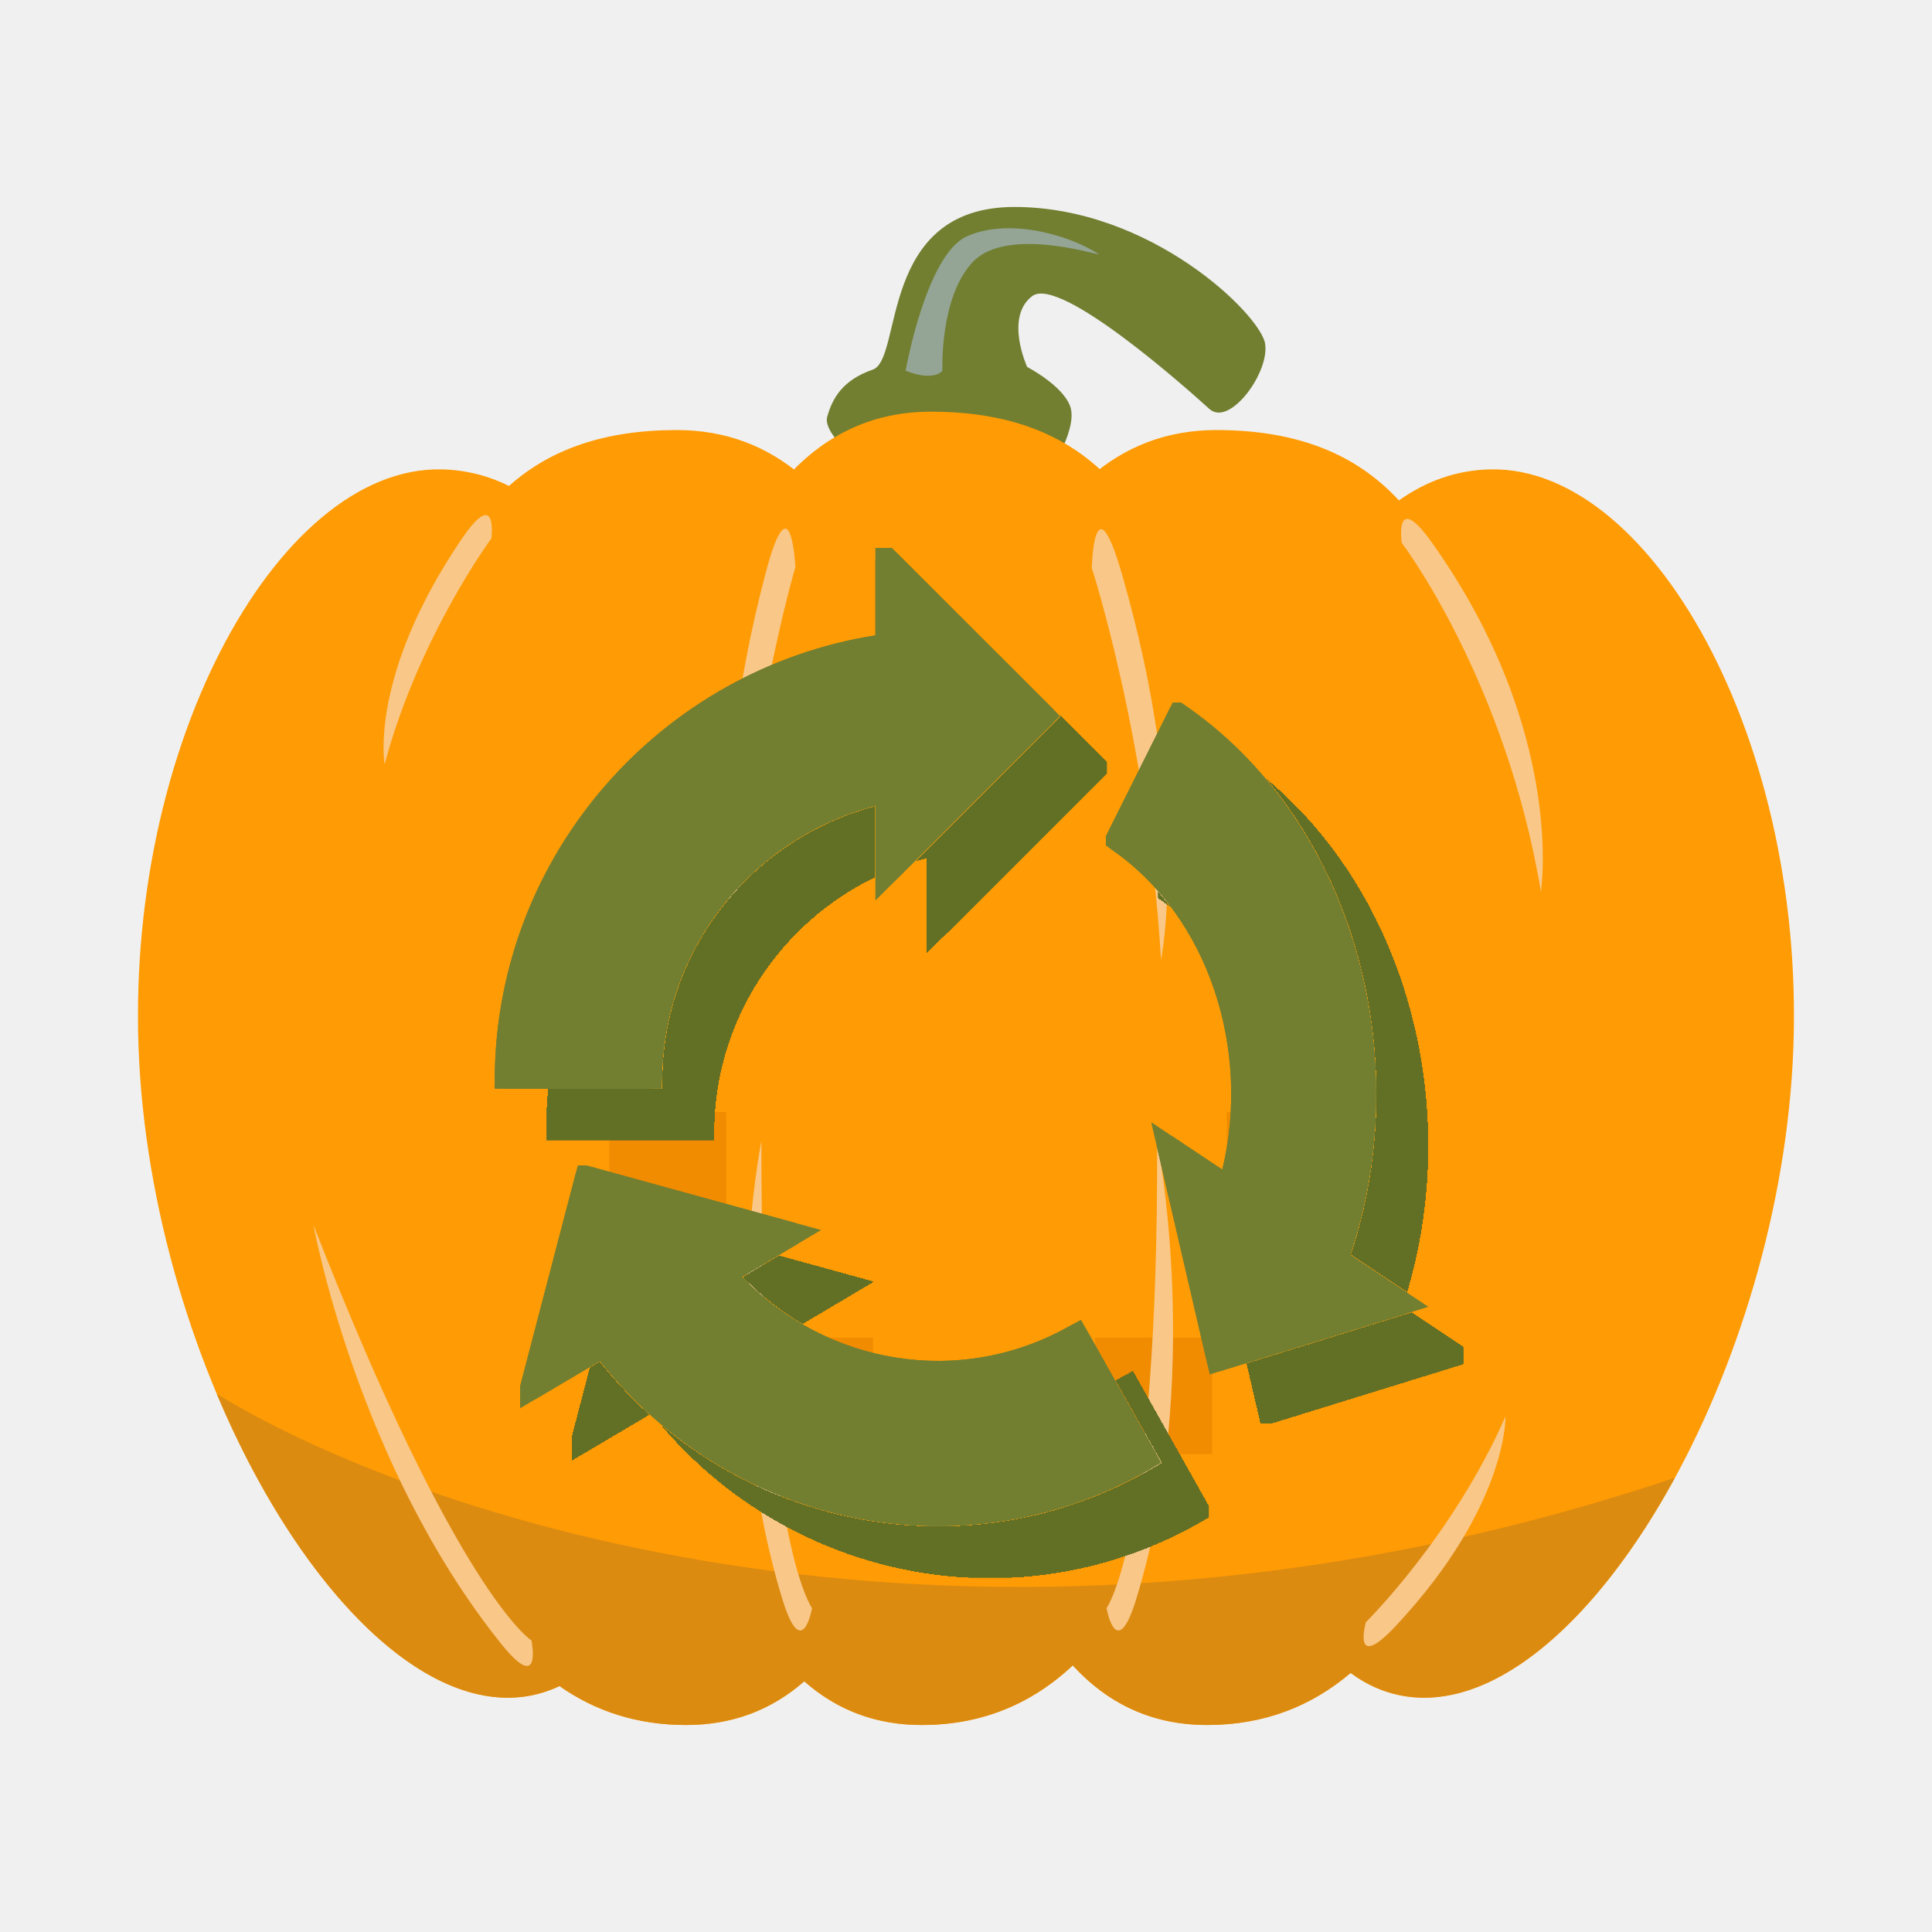
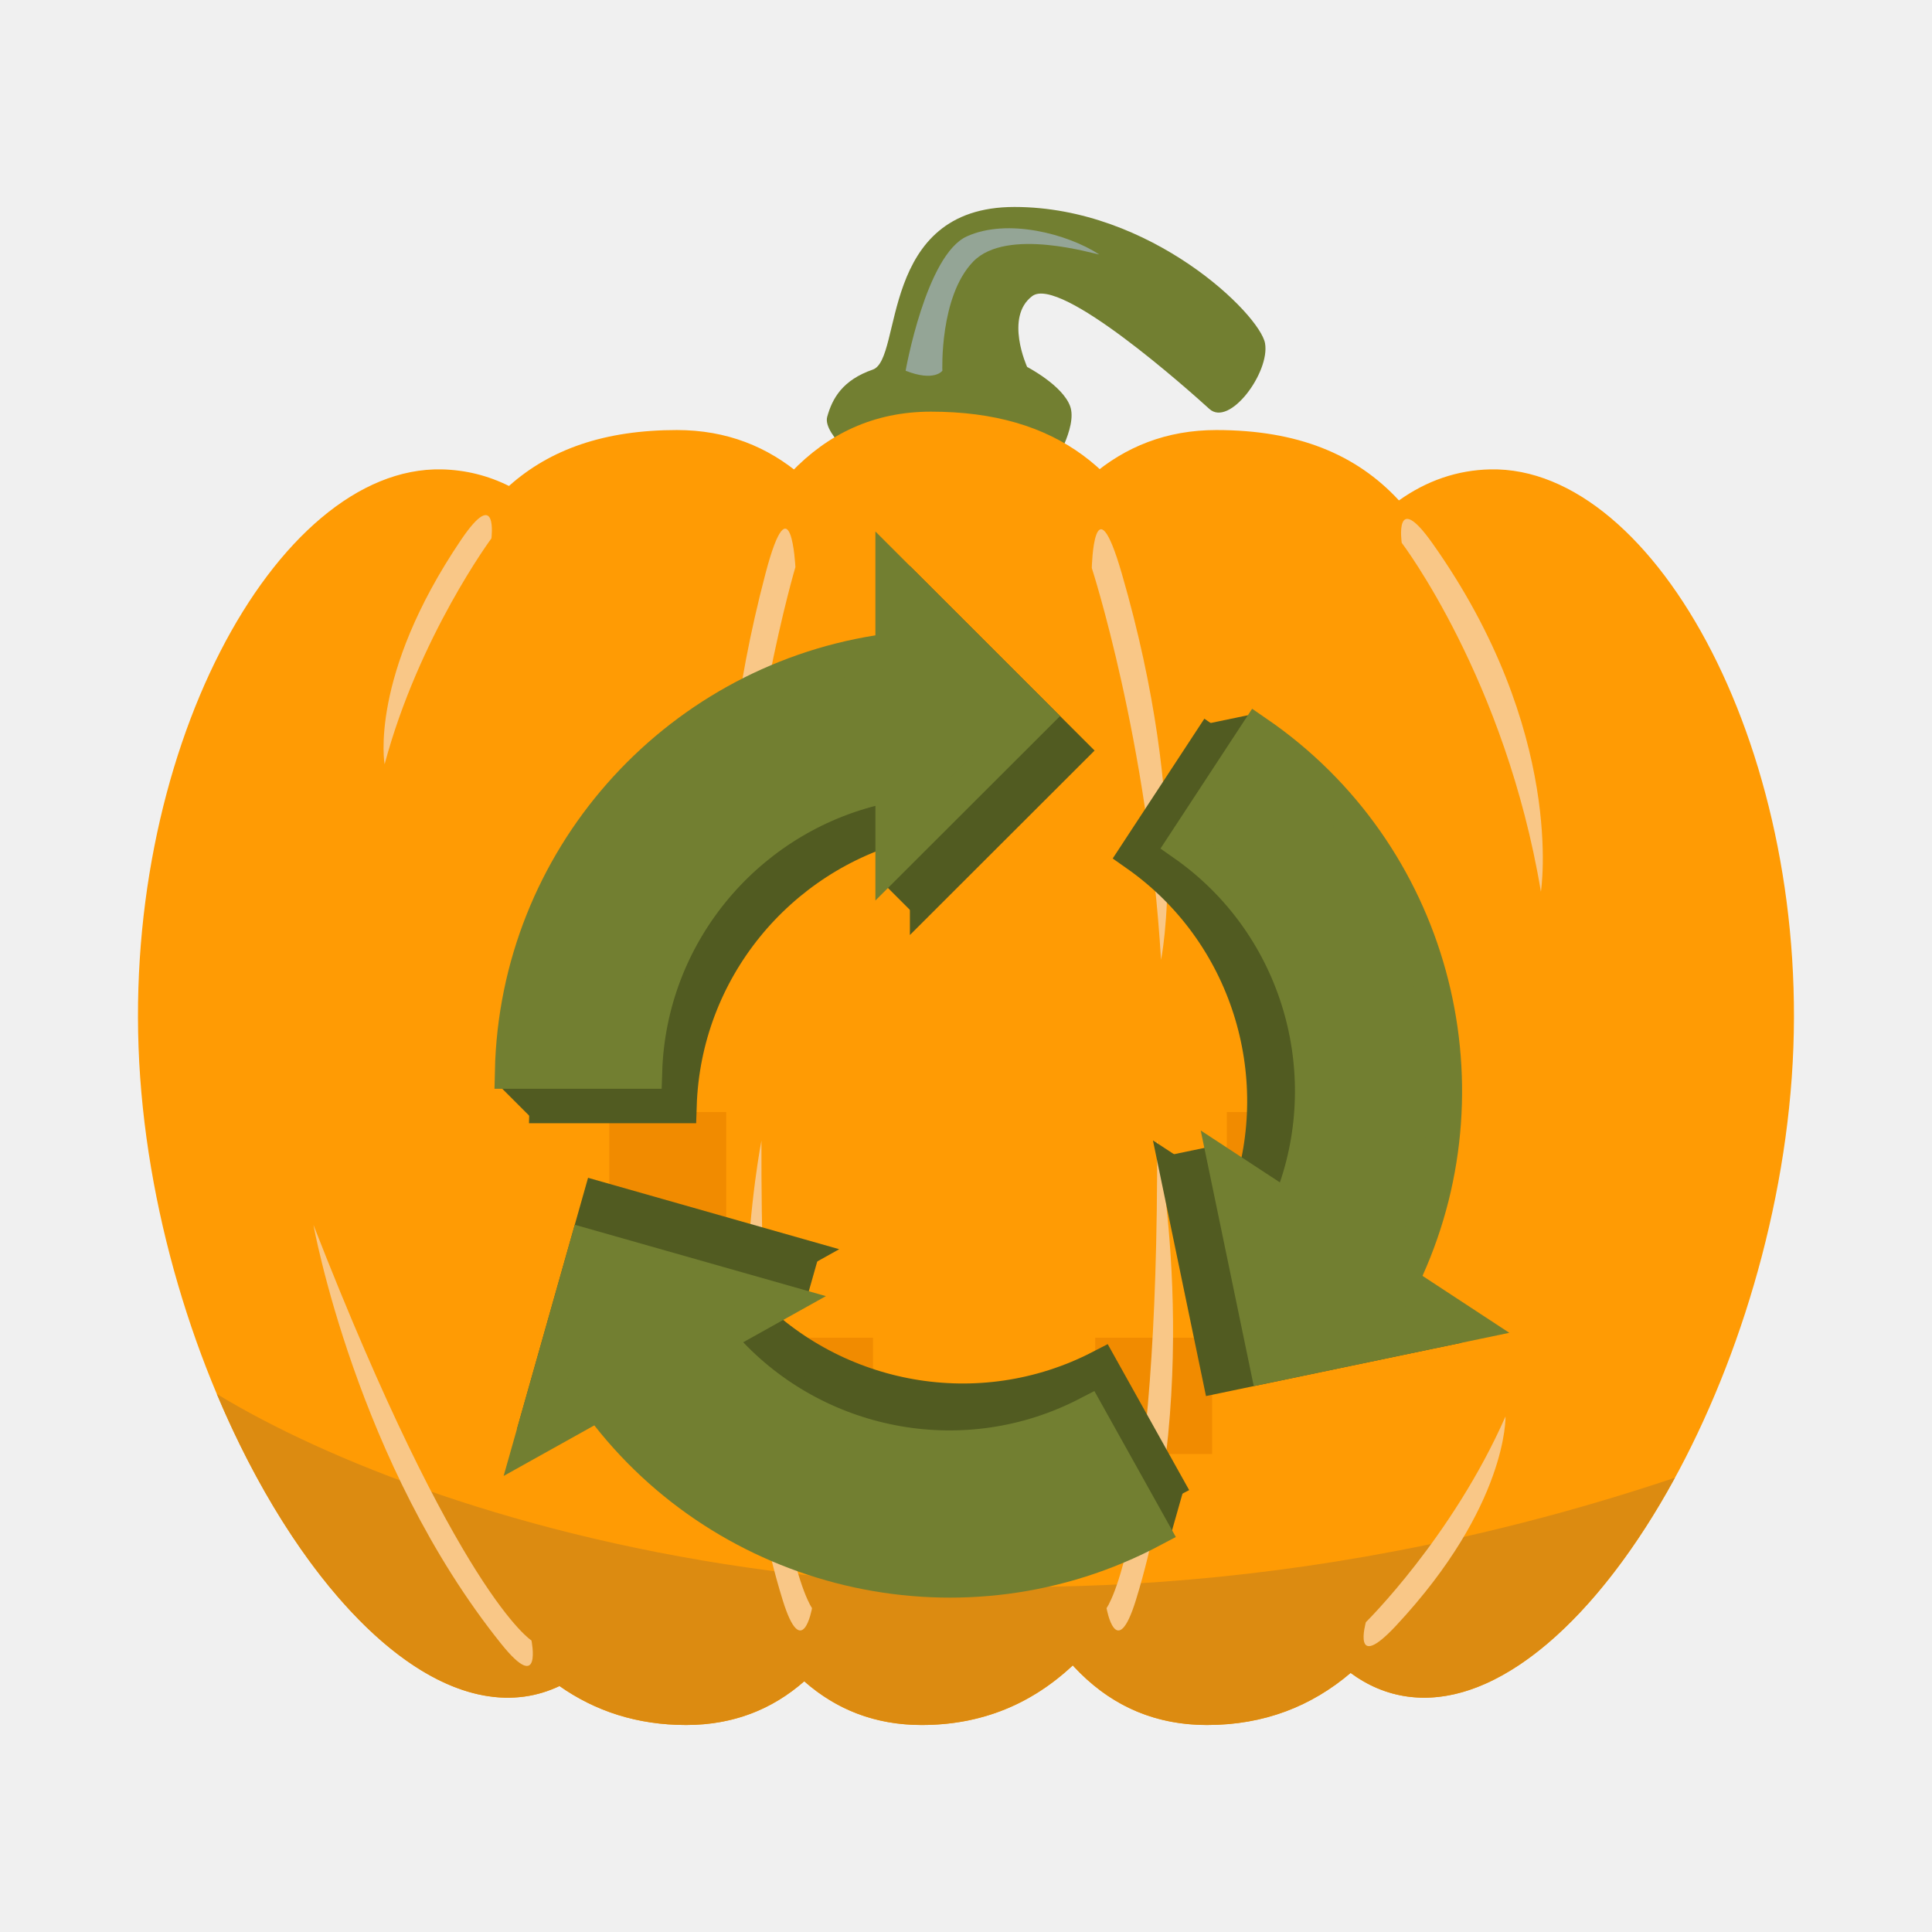
<svg xmlns="http://www.w3.org/2000/svg" width="56" height="56" viewBox="0 0 56 56" fill="none">
  <g clip-path="url(#clip0_545_3845)">
    <g clip-path="url(#clip1_545_3845)">
      <path d="M25.151 13.604C25.151 13.604 23.83 12.615 23.977 12.082C24.125 11.549 24.418 11.018 25.298 10.713C26.178 10.409 25.445 5.999 29.405 5.999C33.366 5.999 36.522 9.116 36.668 9.952C36.814 10.789 35.64 12.386 35.054 11.853C34.467 11.32 30.726 7.975 29.919 8.583C29.112 9.192 29.772 10.636 29.772 10.636C29.772 10.636 30.799 11.168 31.019 11.776C31.239 12.385 30.506 13.525 30.506 13.525L25.151 13.601V13.604Z" fill="#727F31" />
      <path d="M35.498 30.733C35.363 18.799 34.301 11.932 26.983 11.932C20.33 11.932 18.999 22.356 19.133 30.64C19.29 40.427 20.463 50 26.717 50C33.569 50 35.61 40.52 35.498 30.733Z" fill="#FF9B04" />
      <path d="M35.256 12.465C37.608 12.465 39.312 13.165 40.549 14.505C41.351 13.934 42.237 13.625 43.201 13.605C48.002 13.508 52.598 21.922 51.935 31.231C51.272 40.541 45.568 49.843 40.791 49.175C40.189 49.09 39.642 48.856 39.148 48.491C38.017 49.453 36.644 50 34.989 50C29.036 50 27.689 41.445 27.438 32.3C27.186 41.445 25.84 50 19.887 50C18.464 50 17.249 49.596 16.217 48.871C15.899 49.021 15.564 49.125 15.209 49.175C10.432 49.843 4.727 40.541 4.063 31.231C3.401 21.923 7.997 13.508 12.798 13.605C13.491 13.62 14.143 13.783 14.753 14.086C15.947 13.02 17.527 12.465 19.62 12.465C25.401 12.465 27.163 20.227 27.438 27.62C27.712 20.227 29.475 12.465 35.256 12.465Z" fill="#FF9B04" />
      <path d="M6.284 40.405C12.557 44.221 28.813 49.454 48.548 42.833C46.349 46.869 43.43 49.543 40.792 49.175C40.19 49.091 39.643 48.855 39.148 48.491C38.018 49.454 36.645 50 34.99 50C33.376 50 32.102 49.37 31.095 48.272C29.923 49.37 28.48 50 26.717 50C25.355 50 24.234 49.545 23.311 48.733C22.386 49.544 21.259 50 19.888 50C18.465 50 17.25 49.596 16.218 48.871C15.9 49.021 15.565 49.125 15.209 49.175C12.071 49.614 8.531 45.749 6.284 40.405Z" fill="#DC8B11" />
      <path d="M38.949 32.234H35.56V35.605H38.949V32.234Z" fill="#F18B00" />
      <path d="M21.05 32.234H17.661V35.605H21.05V32.234Z" fill="#F18B00" />
      <path d="M25.305 38.774H21.916V42.145H25.305V38.774Z" fill="#F18B00" />
      <path d="M35.135 38.774H31.746V42.145H35.135V38.774Z" fill="#F18B00" />
      <path d="M40.63 15.734C40.63 15.734 43.637 19.688 44.664 25.847C44.664 25.847 45.398 21.209 41.51 15.734C40.401 14.173 40.63 15.734 40.63 15.734Z" fill="#F9C787" />
      <path d="M15.406 47.551C15.406 47.551 13.267 46.226 9.085 35.503C9.085 35.503 10.332 42.424 14.531 47.652C15.727 49.141 15.405 47.551 15.405 47.551H15.406Z" fill="#F9C787" />
      <path d="M23.538 46.614C23.538 46.614 22.035 44.584 22.071 33.06C22.071 33.06 20.699 39.957 22.687 46.381C23.254 48.212 23.537 46.614 23.537 46.614L23.538 46.614Z" fill="#F9C787" />
      <path d="M32.073 46.614C32.073 46.614 33.577 44.584 33.54 33.06C33.54 33.06 34.913 39.957 32.924 46.381C32.357 48.212 32.074 46.614 32.074 46.614L32.073 46.614Z" fill="#F9C787" />
      <path d="M39.591 47.019C39.591 47.019 42.097 44.554 43.638 41.056C43.638 41.056 43.711 43.641 40.466 47.12C39.165 48.514 39.591 47.019 39.591 47.019Z" fill="#F9C787" />
      <path d="M14.244 15.605C14.244 15.605 12.141 18.448 11.148 22.153C11.148 22.153 10.684 19.611 13.364 15.648C14.438 14.06 14.244 15.605 14.244 15.605Z" fill="#F9C787" />
      <path d="M23.055 16.438C23.055 16.438 21.552 21.484 21.329 27.845C21.329 27.845 20.346 23.623 22.19 16.618C22.929 13.813 23.055 16.438 23.055 16.438Z" fill="#F9C787" />
      <path d="M31.646 16.463C31.646 16.463 33.273 21.47 33.653 27.823C33.653 27.823 34.532 23.578 32.515 16.622C31.707 13.835 31.646 16.463 31.646 16.463Z" fill="#F9C787" />
      <path d="M26.25 10.746C26.25 10.746 26.842 7.39 28.022 6.853C29.202 6.316 30.942 6.779 31.862 7.375C31.747 7.375 29.186 6.57 28.207 7.584C27.229 8.597 27.315 10.746 27.315 10.746C27.315 10.746 27.085 11.075 26.25 10.746Z" fill="#94A596" />
-       <g filter="url(#filter0_d_545_3845)">
-         <path d="M30.483 20.511L25.975 16.007C25.893 15.925 25.776 15.881 25.662 15.901C25.492 15.931 25.374 16.078 25.374 16.243V18.416C19.17 19.4 14.402 24.749 14.339 31.205C14.339 31.206 14.339 31.207 14.339 31.209C14.338 31.401 14.493 31.558 14.685 31.558H18.843C19.033 31.558 19.188 31.404 19.189 31.213C19.189 31.207 19.189 31.203 19.189 31.199C19.25 27.427 21.863 24.263 25.374 23.358V25.255C25.374 25.371 25.425 25.484 25.52 25.55C25.582 25.593 25.652 25.614 25.721 25.614C25.811 25.614 25.899 25.579 25.966 25.512L30.483 21C30.619 20.865 30.619 20.646 30.483 20.511Z" fill="#727F31" />
-         <path d="M30.02 20.755L25.874 24.896V22.713L25.25 22.874C21.568 23.823 18.818 27.113 18.694 31.058H14.844C14.977 24.919 19.534 19.848 25.452 18.91L25.874 18.844V16.612L30.02 20.755Z" stroke="#727F31" />
-       </g>
-       <g filter="url(#filter1_d_545_3845)">
-         <path d="M16.678 34.048L15.09 40.129C15.061 40.24 15.081 40.361 15.153 40.449C15.26 40.58 15.438 40.608 15.575 40.526L17.389 39.452C21.194 44.272 27.951 45.706 33.367 42.569C33.367 42.569 33.369 42.568 33.37 42.567C33.53 42.473 33.587 42.263 33.494 42.099L31.494 38.543C31.402 38.38 31.199 38.324 31.04 38.417C31.035 38.42 31.031 38.422 31.028 38.424C27.852 40.236 23.956 39.565 21.511 37.01L23.093 36.072C23.19 36.015 23.26 35.915 23.27 35.801C23.276 35.727 23.259 35.657 23.226 35.598C23.183 35.521 23.111 35.463 23.024 35.439L17.086 33.806C16.908 33.757 16.726 33.865 16.678 34.048Z" fill="#727F31" />
-         <path d="M22.533 35.823L21.257 36.58L20.715 36.901L21.15 37.355C23.713 40.034 27.782 40.766 31.139 38.932L32.982 42.209C27.811 45.119 21.406 43.734 17.781 39.142L17.511 38.799L17.134 39.022L15.669 39.888L17.12 34.334L22.533 35.823Z" stroke="#727F31" />
-       </g>
-       <g filter="url(#filter2_d_545_3845)">
-         <path d="M35.355 39.749L40.69 38.099C40.787 38.069 40.87 37.99 40.905 37.881C40.956 37.719 40.897 37.544 40.773 37.462L39.141 36.374C41.09 30.511 39.137 23.706 34.317 20.421C34.316 20.42 34.315 20.42 34.314 20.419C34.17 20.322 33.986 20.378 33.902 20.544L32.102 24.144C32.019 24.309 32.068 24.52 32.21 24.616C32.215 24.619 32.218 24.621 32.221 24.623C35.027 26.564 36.27 30.409 35.429 33.901L34.005 32.952C33.918 32.894 33.811 32.882 33.72 32.931C33.661 32.963 33.615 33.013 33.585 33.073C33.546 33.151 33.534 33.245 33.556 33.336L34.988 39.504C35.031 39.689 35.195 39.798 35.355 39.749Z" fill="#727F31" />
-         <path d="M34.241 20.982C38.701 24.178 40.525 30.621 38.666 36.216L38.546 36.578L38.863 36.79L40.248 37.712L35.431 39.202L34.14 33.643L35.152 34.317L35.748 34.715L35.915 34.019C36.788 30.392 35.53 26.37 32.594 24.276L34.241 20.982Z" stroke="#727F31" />
-       </g>
+       <path d="M31.02 21.755L26.874 25.896V23.713L26.25 23.874C22.568 24.823 19.818 28.113 19.694 32.058H15.844C15.977 25.919 20.534 20.848 26.452 19.91L26.874 19.844V17.612L31.02 21.755Z" fill="#515B21" stroke="#515B21" />
+       <path d="M15.5 32.5L14.5 31.5L16 31L15.5 32.5Z" fill="#515B21" />
+       <path d="M26.5 26.5L25.5 25.5L27.5 24.5L26.5 26.5Z" fill="#515B21" />
+       <path d="M30.02 20.755L25.874 24.896V22.713L25.25 22.874C21.568 23.823 18.818 27.113 18.694 31.058H14.844C14.977 24.919 19.534 19.848 25.452 18.91L25.874 18.844V16.612L30.02 20.755Z" fill="#727F31" stroke="#727F31" />
+       <path d="M35.344 39.874L34.153 34.135L35.979 35.332L36.187 34.722C37.411 31.122 36.167 27.019 32.936 24.753L35.047 21.533C40.108 25.01 41.851 31.6 39.391 37.064L39.215 37.453L41.082 38.677L35.344 39.874Z" fill="#515B21" stroke="#515B21" />
+       <path d="M34.866 21.003L36.251 20.715L35.847 22.243L34.866 21.003Z" fill="#515B21" />
+       <path d="M33.853 33.492L35.238 33.204L34.978 35.425L33.853 33.492Z" fill="#515B21" />
+       <path d="M36.729 39.586L35.538 33.847L37.364 35.044L37.572 34.434C38.796 30.834 37.552 26.731 34.321 24.465L36.432 21.245C41.493 24.721 43.236 31.312 40.776 36.776L40.6 37.165L42.466 38.389L36.729 39.586Z" fill="#727F31" stroke="#727F31" />
+       <path d="M17.39 34.757L23.028 36.36L21.121 37.424L21.566 37.89C24.189 40.643 28.402 41.441 31.907 39.627L33.783 42.989C28.358 45.864 21.709 44.356 18.006 39.645L17.742 39.309L15.794 40.397L17.39 34.757Z" fill="#515B21" stroke="#515B21" />
+       <path d="M34.337 43.074L33.951 44.434L32.784 43.368L34.337 43.074Z" fill="#515B21" />
+       <path d="M23.737 36.392L23.351 37.752L21.503 36.493L23.737 36.392Z" fill="#515B21" />
+       <path d="M17.005 36.118L22.642 37.72L20.735 38.784L21.18 39.251C23.803 42.003 28.016 42.801 31.521 40.987L33.397 44.349C27.972 47.224 21.323 45.717 17.62 41.006L17.357 40.67L15.408 41.757L17.005 36.118Z" fill="#727F31" stroke="#727F31" />
    </g>
  </g>
  <defs>
-     <filter id="filter0_d_545_3845" x="14.339" y="15.896" width="17.746" height="17.161" filterUnits="userSpaceOnUse" color-interpolation-filters="sRGB">
-       <feFlood flood-opacity="0" result="BackgroundImageFix" />
-       <feColorMatrix in="SourceAlpha" type="matrix" values="0 0 0 0 0 0 0 0 0 0 0 0 0 0 0 0 0 0 127 0" result="hardAlpha" />
-       <feOffset dx="1.5" dy="1.5" />
-       <feComposite in2="hardAlpha" operator="out" />
-       <feColorMatrix type="matrix" values="0 0 0 0 0.385 0 0 0 0 0.438 0 0 0 0 0.145 0 0 0 1 0" />
-       <feBlend mode="normal" in2="BackgroundImageFix" result="effect1_dropShadow_545_3845" />
-       <feBlend mode="normal" in="SourceGraphic" in2="effect1_dropShadow_545_3845" result="shape" />
-     </filter>
-     <filter id="filter1_d_545_3845" x="15.077" y="33.794" width="19.962" height="11.941" filterUnits="userSpaceOnUse" color-interpolation-filters="sRGB">
-       <feFlood flood-opacity="0" result="BackgroundImageFix" />
-       <feColorMatrix in="SourceAlpha" type="matrix" values="0 0 0 0 0 0 0 0 0 0 0 0 0 0 0 0 0 0 127 0" result="hardAlpha" />
-       <feOffset dx="1.5" dy="1.5" />
-       <feComposite in2="hardAlpha" operator="out" />
-       <feColorMatrix type="matrix" values="0 0 0 0 0.385 0 0 0 0 0.438 0 0 0 0 0.145 0 0 0 1 0" />
-       <feBlend mode="normal" in2="BackgroundImageFix" result="effect1_dropShadow_545_3845" />
-       <feBlend mode="normal" in="SourceGraphic" in2="effect1_dropShadow_545_3845" result="shape" />
-     </filter>
-     <filter id="filter2_d_545_3845" x="32.062" y="20.371" width="10.361" height="20.89" filterUnits="userSpaceOnUse" color-interpolation-filters="sRGB">
-       <feFlood flood-opacity="0" result="BackgroundImageFix" />
-       <feColorMatrix in="SourceAlpha" type="matrix" values="0 0 0 0 0 0 0 0 0 0 0 0 0 0 0 0 0 0 127 0" result="hardAlpha" />
-       <feOffset dx="1.5" dy="1.5" />
-       <feComposite in2="hardAlpha" operator="out" />
-       <feColorMatrix type="matrix" values="0 0 0 0 0.385 0 0 0 0 0.438 0 0 0 0 0.145 0 0 0 1 0" />
-       <feBlend mode="normal" in2="BackgroundImageFix" result="effect1_dropShadow_545_3845" />
-       <feBlend mode="normal" in="SourceGraphic" in2="effect1_dropShadow_545_3845" result="shape" />
-     </filter>
    <clipPath id="clip0_545_3845">
      <rect width="56" height="56" fill="white" />
    </clipPath>
    <clipPath id="clip1_545_3845">
      <rect width="48" height="44" fill="white" transform="translate(4 6)" />
    </clipPath>
  </defs>
</svg>
